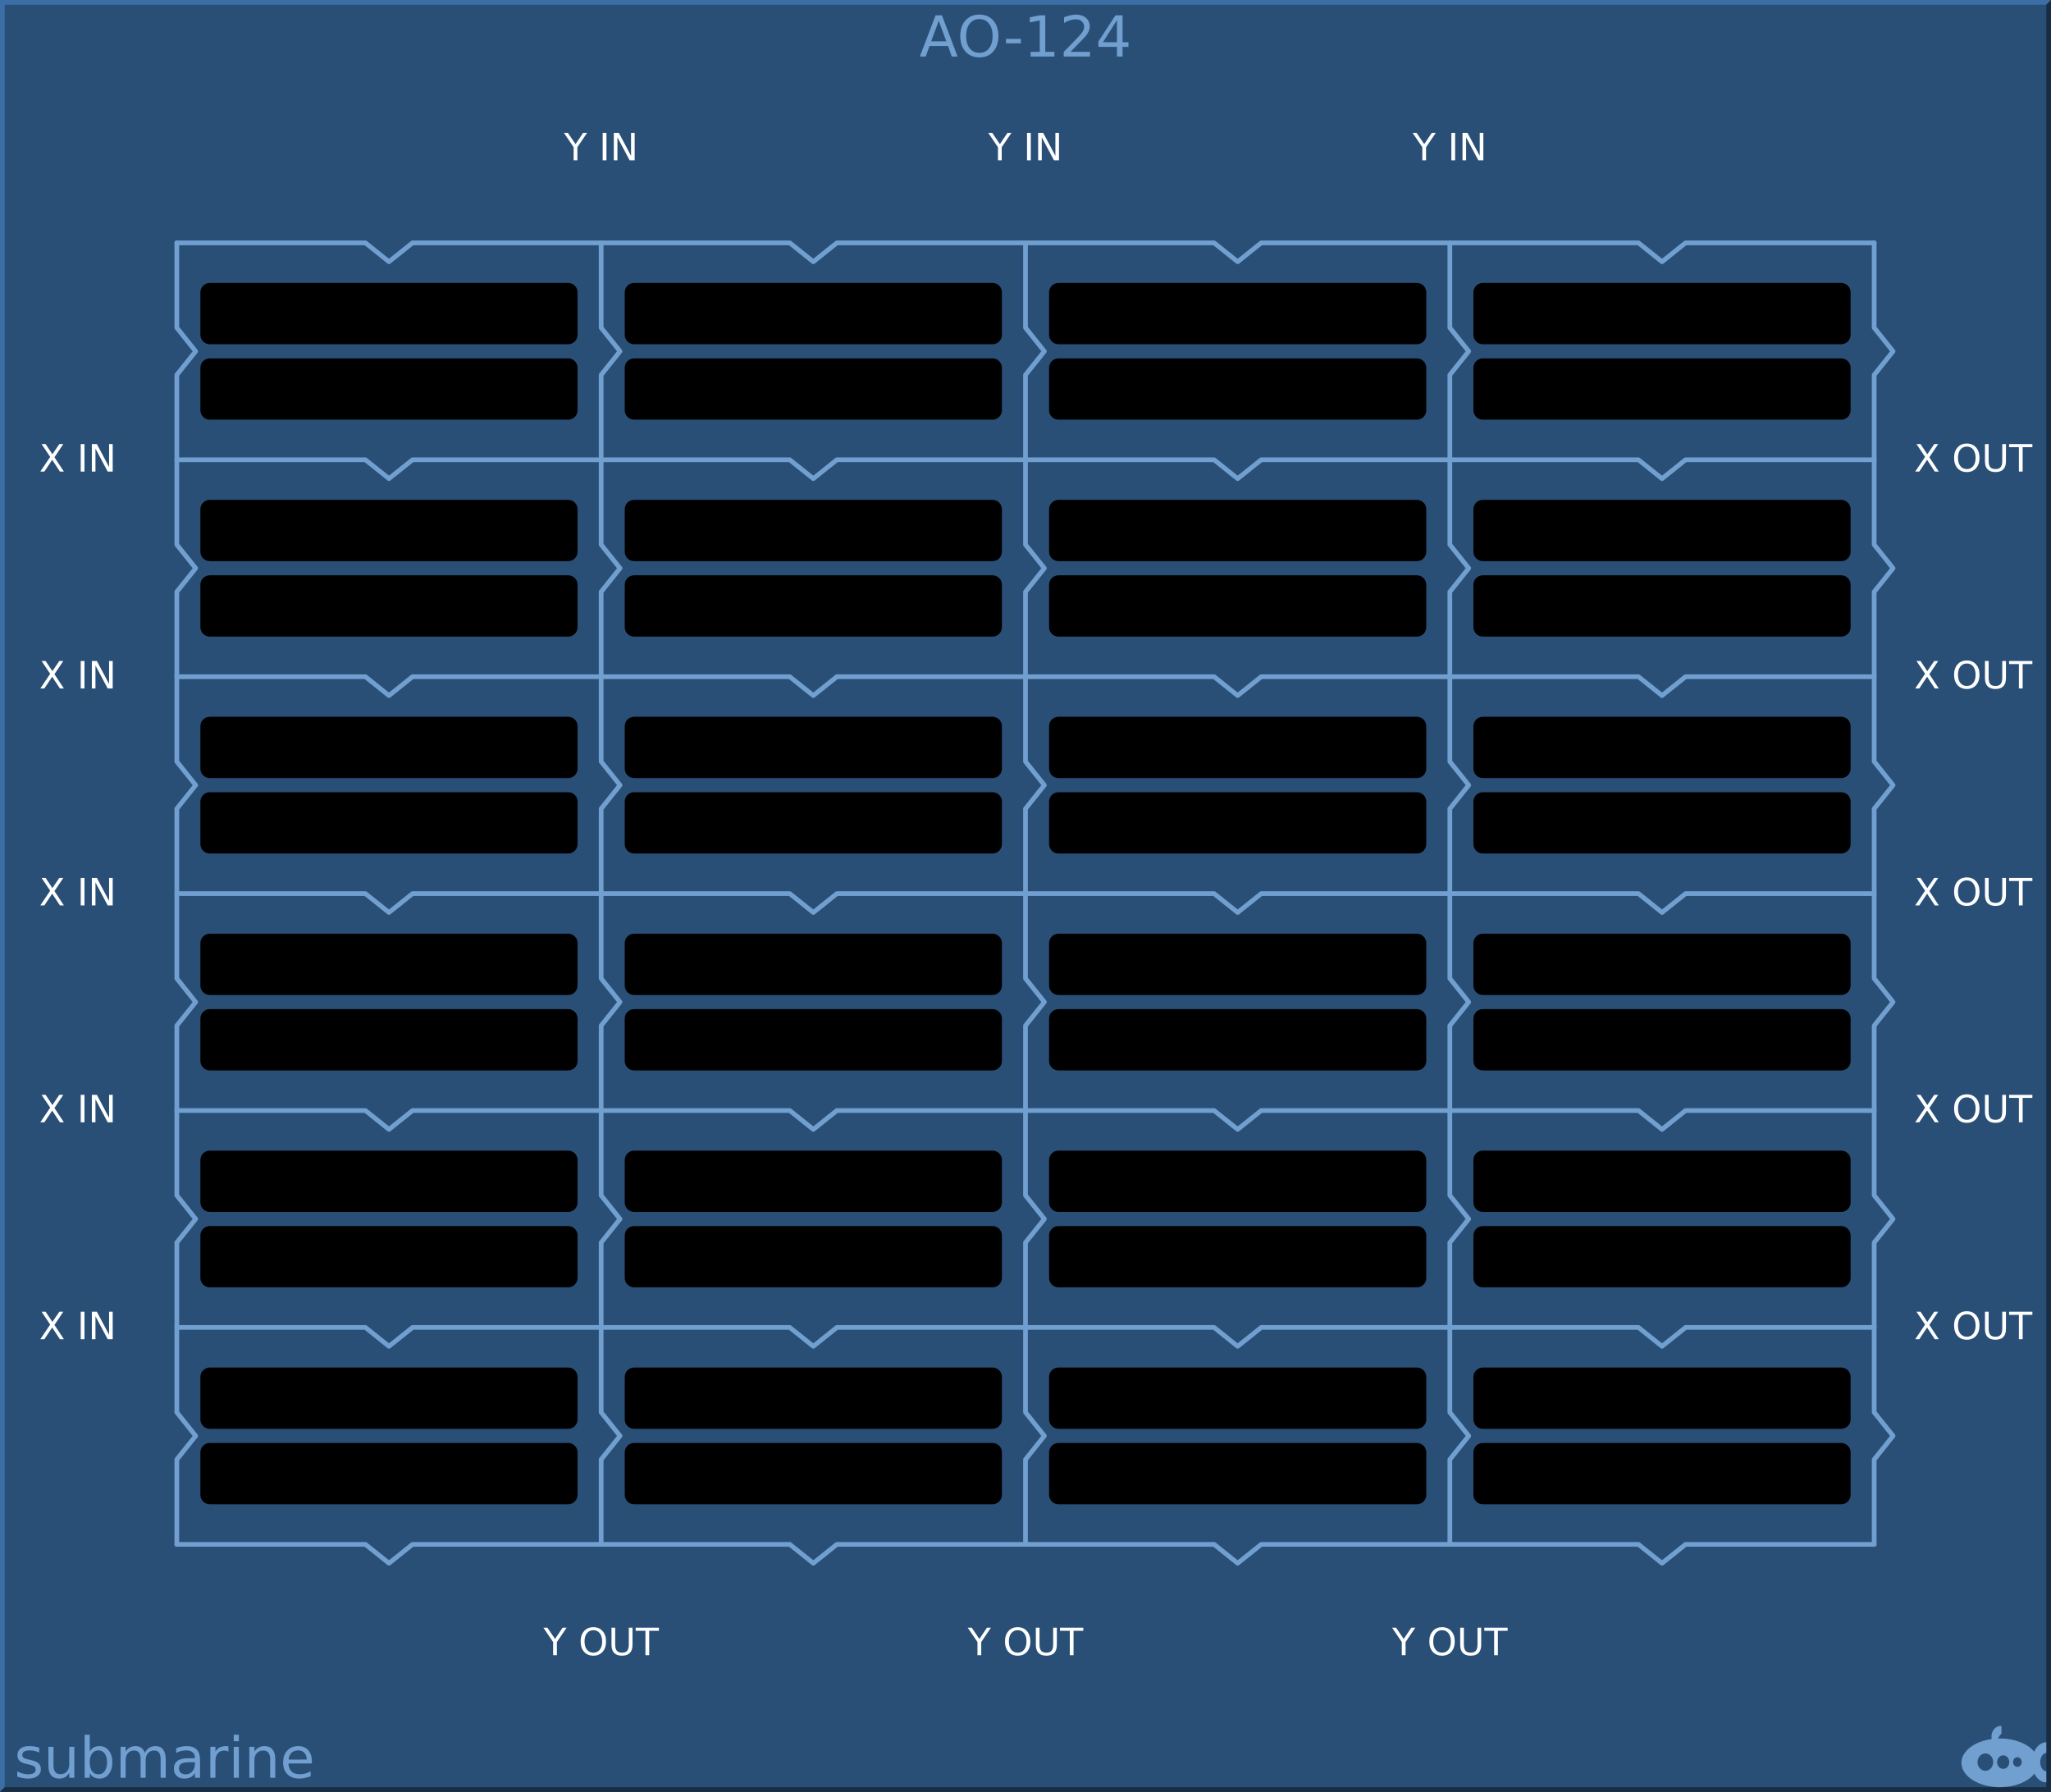
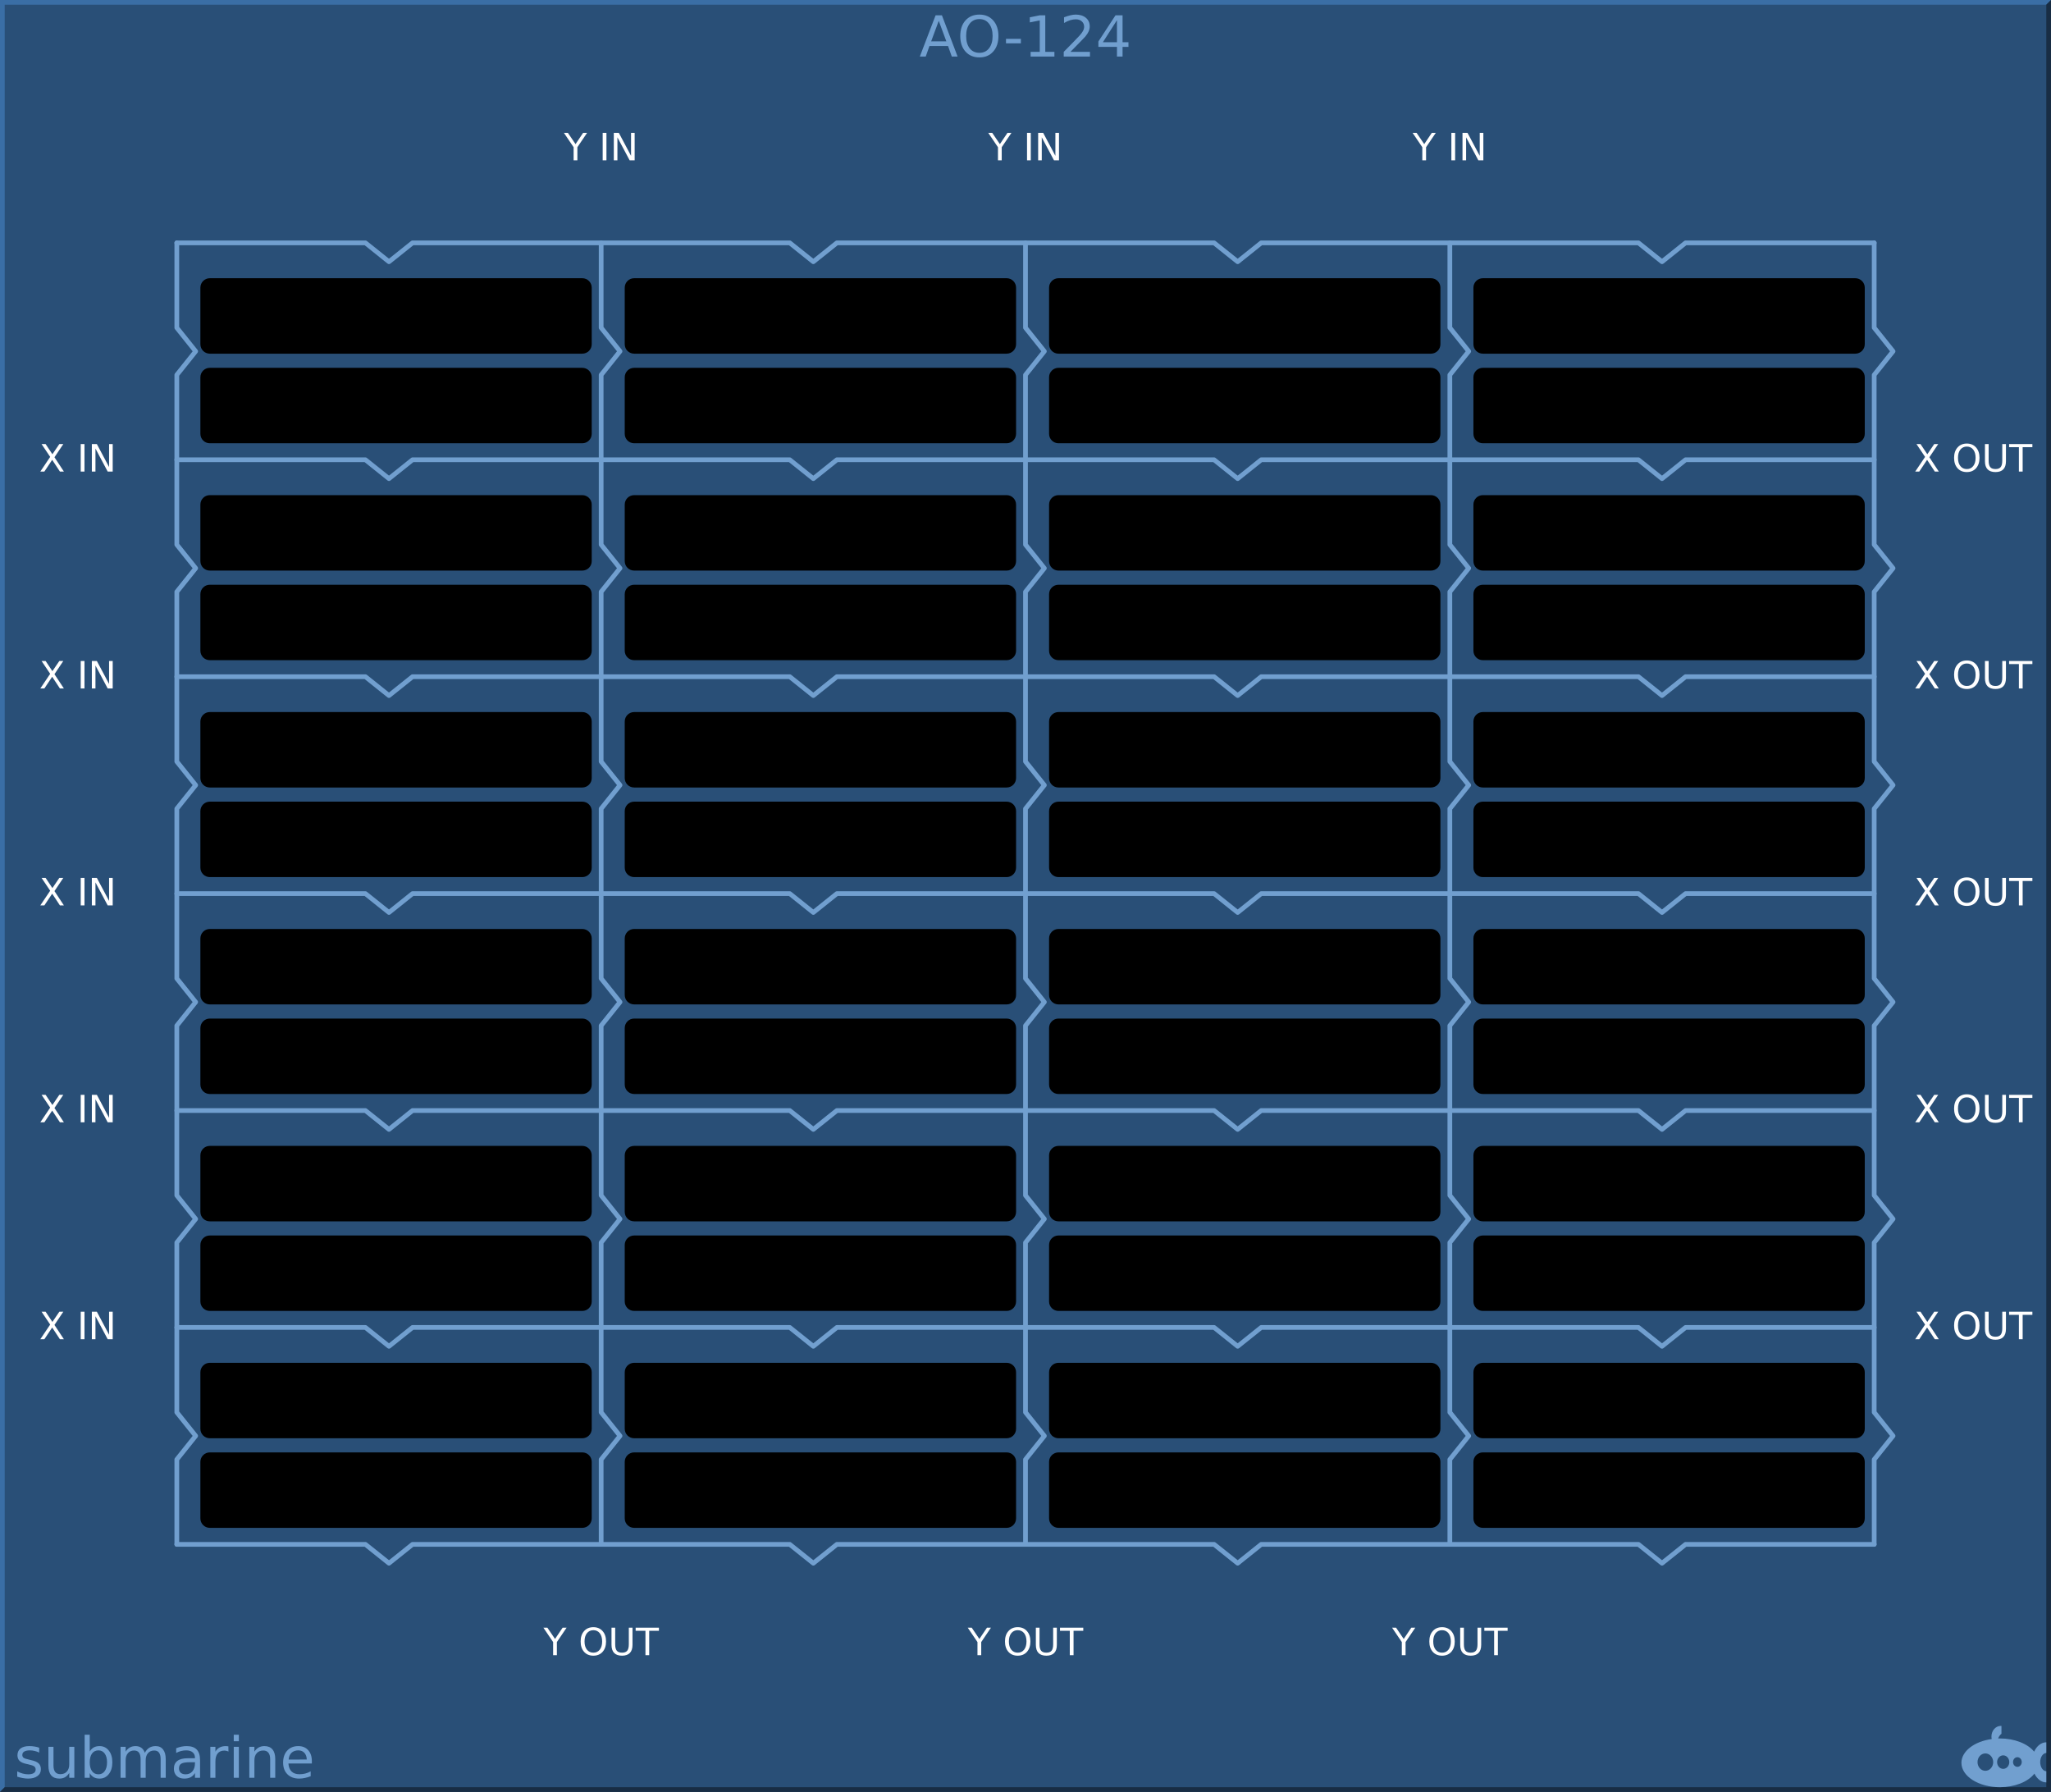
<svg xmlns="http://www.w3.org/2000/svg" width="435px" height="380px" version="1.1" id="svg4226">
  <g id="background">
    <rect x="0" y="0" width="435" height="380" style="fill:#294f77;stroke:none;" id="rect4255" />
    <path style="fill:#3a6ea5;fill-rule:nonzero;stroke:none" d="m 0 380 v -380 h 435 l -1 1 h -433 v 378 z" id="path4230" />
    <path style="fill:#182d44;fill-rule:nonzero;stroke:none" d="m 0 380 h 435 v -380 l -1 1 v 378 h -433 z" id="path4232" />
  </g>
  <g id="logo" fill="#719fcf" font-family="DejaVu Sans" font-size="12">
    <path d="m 424.354,366 a 1.985,2.252 0 0 0 -1.985,2.252 1.985,2.252 0 0 0 0.059,0.532 A 8.169,5.169 0 0 0 416,373.831 8.169,5.169 0 0 0 424.169,379 8.169,5.169 0 0 0 431.483,376.12 3.046,4.248 0 0 0 434,377.976 l 0,-2.358 a 1.338,1.945 0 0 1 -1.292,-1.942 1.338,1.945 0 0 1 1.292,-1.943 l 0,-2.254 a 3.046,4.248 0 0 0 -2.574,1.979 8.169,5.169 0 0 0 -7.257,-2.798 8.169,5.169 0 0 0 -0.373,0.012 1.754,2.047 0 0 1 0.696,-1.002 l 0,-1.666 A 1.985,2.252 0 0 0 424.354,366 Z m -3.277,5.835 a 1.662,1.843 0 0 1 1.662,1.843 1.662,1.843 0 0 1 -1.662,1.843 1.662,1.843 0 0 1 -1.661,-1.843 1.662,1.843 0 0 1 1.661,-1.843 z m 3.785,0.409 a 1.292,1.433 0 0 1 1.292,1.433 1.292,1.433 0 0 1 -1.292,1.433 1.292,1.433 0 0 1 -1.292,-1.433 1.292,1.433 0 0 1 1.292,-1.433 z m 3.009,0.389 a 0.923,1.024 0 0 1 0.923,1.024 0.923,1.024 0 0 1 -0.923,1.024 0.923,1.024 0 0 1 -0.923,-1.024 0.923,1.024 0 0 1 0.923,-1.024 z" id="path4136" />
    <text x="3" y="377" id="text4236">submarine</text>
    <text x="217.5" y="12" text-anchor="middle">AO-124</text>
  </g>
  <g id="group1" font-family="DejaVu Sans" font-size="8" stroke="#ffffff" stroke-width="1" stroke-linecap="round" stroke-linejoin="round" fill="none">
    <g stroke="#719fcf">
      <path d="m 37.5 51.5 h 40 l 5 4 l 5 -4 h 80 l 5 4 l 5 -4 h 80 l 5 4 l 5 -4 h 80 l 5 4 l 5 -4 h 40" />
      <path d="m 37.5 97.5 h 40 l 5 4 l 5 -4 h 80 l 5 4 l 5 -4 h 80 l 5 4 l 5 -4 h 80 l 5 4 l 5 -4 h 40" />
      <path d="m 37.5 143.5 h 40 l 5 4 l 5 -4 h 80 l 5 4 l 5 -4 h 80 l 5 4 l 5 -4 h 80 l 5 4 l 5 -4 h 40" />
      <path d="m 37.5 189.5 h 40 l 5 4 l 5 -4 h 80 l 5 4 l 5 -4 h 80 l 5 4 l 5 -4 h 80 l 5 4 l 5 -4 h 40" />
      <path d="m 37.5 235.5 h 40 l 5 4 l 5 -4 h 80 l 5 4 l 5 -4 h 80 l 5 4 l 5 -4 h 80 l 5 4 l 5 -4 h 40" />
      <path d="m 37.5 281.5 h 40 l 5 4 l 5 -4 h 80 l 5 4 l 5 -4 h 80 l 5 4 l 5 -4 h 80 l 5 4 l 5 -4 h 40" />
      <path d="m 37.5 327.5 h 40 l 5 4 l 5 -4 h 80 l 5 4 l 5 -4 h 80 l 5 4 l 5 -4 h 80 l 5 4 l 5 -4 h 40" />
      <path d="m 37.5 51.5 v 18 l 4 5 l -4 5 v 36 l 4 5 l -4 5 v 36 l 4 5 l -4 5 v 36 l 4 5 l -4 5 v 36 l 4 5 l -4 5 v 36 l 4 5 l -4 5 v 18" />
      <path d="m 127.5 51.5 v 18 l 4 5 l -4 5 v 36 l 4 5 l -4 5 v 36 l 4 5 l -4 5 v 36 l 4 5 l -4 5 v 36 l 4 5 l -4 5 v 36 l 4 5 l -4 5 v 18" />
      <path d="m 217.5 51.5 v 18 l 4 5 l -4 5 v 36 l 4 5 l -4 5 v 36 l 4 5 l -4 5 v 36 l 4 5 l -4 5 v 36 l 4 5 l -4 5 v 36 l 4 5 l -4 5 v 18" />
      <path d="m 307.5 51.5 v 18 l 4 5 l -4 5 v 36 l 4 5 l -4 5 v 36 l 4 5 l -4 5 v 36 l 4 5 l -4 5 v 36 l 4 5 l -4 5 v 36 l 4 5 l -4 5 v 18" />
      <path d="m 397.5 51.5 v 18 l 4 5 l -4 5 v 36 l 4 5 l -4 5 v 36 l 4 5 l -4 5 v 36 l 4 5 l -4 5 v 36 l 4 5 l -4 5 v 36 l 4 5 l -4 5 v 18" />
    </g>
    <g fill="#000000" stroke="none">
-       <rect x="42.5" y="60" width="80" height="13" rx="2" ry="2" />
-       <rect x="42.5" y="76" width="80" height="13" rx="2" ry="2" />
-       <rect x="42.5" y="106" width="80" height="13" rx="2" ry="2" />
-       <rect x="42.5" y="122" width="80" height="13" rx="2" ry="2" />
-       <rect x="42.5" y="152" width="80" height="13" rx="2" ry="2" />
-       <rect x="42.5" y="168" width="80" height="13" rx="2" ry="2" />
-       <rect x="42.5" y="198" width="80" height="13" rx="2" ry="2" />
-       <rect x="42.5" y="214" width="80" height="13" rx="2" ry="2" />
-       <rect x="42.5" y="244" width="80" height="13" rx="2" ry="2" />
-       <rect x="42.5" y="260" width="80" height="13" rx="2" ry="2" />
-       <rect x="42.5" y="290" width="80" height="13" rx="2" ry="2" />
-       <rect x="42.5" y="306" width="80" height="13" rx="2" ry="2" />
-       <rect x="132.5" y="60" width="80" height="13" rx="2" ry="2" />
-       <rect x="132.5" y="76" width="80" height="13" rx="2" ry="2" />
-       <rect x="132.5" y="106" width="80" height="13" rx="2" ry="2" />
-       <rect x="132.5" y="122" width="80" height="13" rx="2" ry="2" />
-       <rect x="132.5" y="152" width="80" height="13" rx="2" ry="2" />
-       <rect x="132.5" y="168" width="80" height="13" rx="2" ry="2" />
-       <rect x="132.5" y="198" width="80" height="13" rx="2" ry="2" />
-       <rect x="132.5" y="214" width="80" height="13" rx="2" ry="2" />
-       <rect x="132.5" y="244" width="80" height="13" rx="2" ry="2" />
-       <rect x="132.5" y="260" width="80" height="13" rx="2" ry="2" />
-       <rect x="132.5" y="290" width="80" height="13" rx="2" ry="2" />
-       <rect x="132.5" y="306" width="80" height="13" rx="2" ry="2" />
-       <rect x="222.5" y="60" width="80" height="13" rx="2" ry="2" />
-       <rect x="222.5" y="76" width="80" height="13" rx="2" ry="2" />
-       <rect x="222.5" y="106" width="80" height="13" rx="2" ry="2" />
-       <rect x="222.5" y="122" width="80" height="13" rx="2" ry="2" />
-       <rect x="222.5" y="152" width="80" height="13" rx="2" ry="2" />
-       <rect x="222.5" y="168" width="80" height="13" rx="2" ry="2" />
-       <rect x="222.5" y="198" width="80" height="13" rx="2" ry="2" />
-       <rect x="222.5" y="214" width="80" height="13" rx="2" ry="2" />
-       <rect x="222.5" y="244" width="80" height="13" rx="2" ry="2" />
-       <rect x="222.5" y="260" width="80" height="13" rx="2" ry="2" />
-       <rect x="222.5" y="290" width="80" height="13" rx="2" ry="2" />
-       <rect x="222.5" y="306" width="80" height="13" rx="2" ry="2" />
-       <rect x="312.5" y="60" width="80" height="13" rx="2" ry="2" />
-       <rect x="312.5" y="76" width="80" height="13" rx="2" ry="2" />
-       <rect x="312.5" y="106" width="80" height="13" rx="2" ry="2" />
-       <rect x="312.5" y="122" width="80" height="13" rx="2" ry="2" />
-       <rect x="312.5" y="152" width="80" height="13" rx="2" ry="2" />
-       <rect x="312.5" y="168" width="80" height="13" rx="2" ry="2" />
-       <rect x="312.5" y="198" width="80" height="13" rx="2" ry="2" />
-       <rect x="312.5" y="214" width="80" height="13" rx="2" ry="2" />
-       <rect x="312.5" y="244" width="80" height="13" rx="2" ry="2" />
-       <rect x="312.5" y="260" width="80" height="13" rx="2" ry="2" />
-       <rect x="312.5" y="290" width="80" height="13" rx="2" ry="2" />
-       <rect x="312.5" y="306" width="80" height="13" rx="2" ry="2" />
+       <rect x="42.5" y="59" width="83" height="16" rx="2" ry="2" />
+       <rect x="42.5" y="78" width="83" height="16" rx="2" ry="2" />
+       <rect x="42.5" y="105" width="83" height="16" rx="2" ry="2" />
+       <rect x="42.5" y="124" width="83" height="16" rx="2" ry="2" />
+       <rect x="42.5" y="151" width="83" height="16" rx="2" ry="2" />
+       <rect x="42.5" y="170" width="83" height="16" rx="2" ry="2" />
+       <rect x="42.5" y="197" width="83" height="16" rx="2" ry="2" />
+       <rect x="42.5" y="216" width="83" height="16" rx="2" ry="2" />
+       <rect x="42.5" y="243" width="83" height="16" rx="2" ry="2" />
+       <rect x="42.5" y="262" width="83" height="16" rx="2" ry="2" />
+       <rect x="42.5" y="289" width="83" height="16" rx="2" ry="2" />
+       <rect x="42.5" y="308" width="83" height="16" rx="2" ry="2" />
+       <rect x="132.5" y="59" width="83" height="16" rx="2" ry="2" />
+       <rect x="132.5" y="78" width="83" height="16" rx="2" ry="2" />
+       <rect x="132.5" y="105" width="83" height="16" rx="2" ry="2" />
+       <rect x="132.5" y="124" width="83" height="16" rx="2" ry="2" />
+       <rect x="132.5" y="151" width="83" height="16" rx="2" ry="2" />
+       <rect x="132.5" y="170" width="83" height="16" rx="2" ry="2" />
+       <rect x="132.5" y="197" width="83" height="16" rx="2" ry="2" />
+       <rect x="132.5" y="216" width="83" height="16" rx="2" ry="2" />
+       <rect x="132.5" y="243" width="83" height="16" rx="2" ry="2" />
+       <rect x="132.5" y="262" width="83" height="16" rx="2" ry="2" />
+       <rect x="132.5" y="289" width="83" height="16" rx="2" ry="2" />
+       <rect x="132.5" y="308" width="83" height="16" rx="2" ry="2" />
+       <rect x="222.5" y="59" width="83" height="16" rx="2" ry="2" />
+       <rect x="222.5" y="78" width="83" height="16" rx="2" ry="2" />
+       <rect x="222.5" y="105" width="83" height="16" rx="2" ry="2" />
+       <rect x="222.5" y="124" width="83" height="16" rx="2" ry="2" />
+       <rect x="222.5" y="151" width="83" height="16" rx="2" ry="2" />
+       <rect x="222.5" y="170" width="83" height="16" rx="2" ry="2" />
+       <rect x="222.5" y="197" width="83" height="16" rx="2" ry="2" />
+       <rect x="222.5" y="216" width="83" height="16" rx="2" ry="2" />
+       <rect x="222.5" y="243" width="83" height="16" rx="2" ry="2" />
+       <rect x="222.5" y="262" width="83" height="16" rx="2" ry="2" />
+       <rect x="222.5" y="289" width="83" height="16" rx="2" ry="2" />
+       <rect x="222.5" y="308" width="83" height="16" rx="2" ry="2" />
+       <rect x="312.5" y="59" width="83" height="16" rx="2" ry="2" />
+       <rect x="312.5" y="78" width="83" height="16" rx="2" ry="2" />
+       <rect x="312.5" y="105" width="83" height="16" rx="2" ry="2" />
+       <rect x="312.5" y="124" width="83" height="16" rx="2" ry="2" />
+       <rect x="312.5" y="151" width="83" height="16" rx="2" ry="2" />
+       <rect x="312.5" y="170" width="83" height="16" rx="2" ry="2" />
+       <rect x="312.5" y="197" width="83" height="16" rx="2" ry="2" />
+       <rect x="312.5" y="216" width="83" height="16" rx="2" ry="2" />
+       <rect x="312.5" y="243" width="83" height="16" rx="2" ry="2" />
+       <rect x="312.5" y="262" width="83" height="16" rx="2" ry="2" />
+       <rect x="312.5" y="289" width="83" height="16" rx="2" ry="2" />
+       <rect x="312.5" y="308" width="83" height="16" rx="2" ry="2" />
    </g>
    <g fill="#ffffff" stroke="none">
      <text x="16.5" y="100" text-anchor="middle">X IN</text>
      <text x="16.5" y="146" text-anchor="middle">X IN</text>
      <text x="16.5" y="192" text-anchor="middle">X IN</text>
      <text x="16.5" y="238" text-anchor="middle">X IN</text>
      <text x="16.5" y="284" text-anchor="middle">X IN</text>
      <text x="418.5" y="100" text-anchor="middle">X OUT</text>
      <text x="418.5" y="146" text-anchor="middle">X OUT</text>
      <text x="418.5" y="192" text-anchor="middle">X OUT</text>
      <text x="418.5" y="238" text-anchor="middle">X OUT</text>
      <text x="418.5" y="284" text-anchor="middle">X OUT</text>
      <text x="127.5" y="34" text-anchor="middle">Y IN</text>
      <text x="127.5" y="351" text-anchor="middle">Y OUT</text>
      <text x="217.5" y="34" text-anchor="middle">Y IN</text>
      <text x="217.5" y="351" text-anchor="middle">Y OUT</text>
      <text x="307.5" y="34" text-anchor="middle">Y IN</text>
      <text x="307.5" y="351" text-anchor="middle">Y OUT</text>
    </g>
  </g>
</svg>
